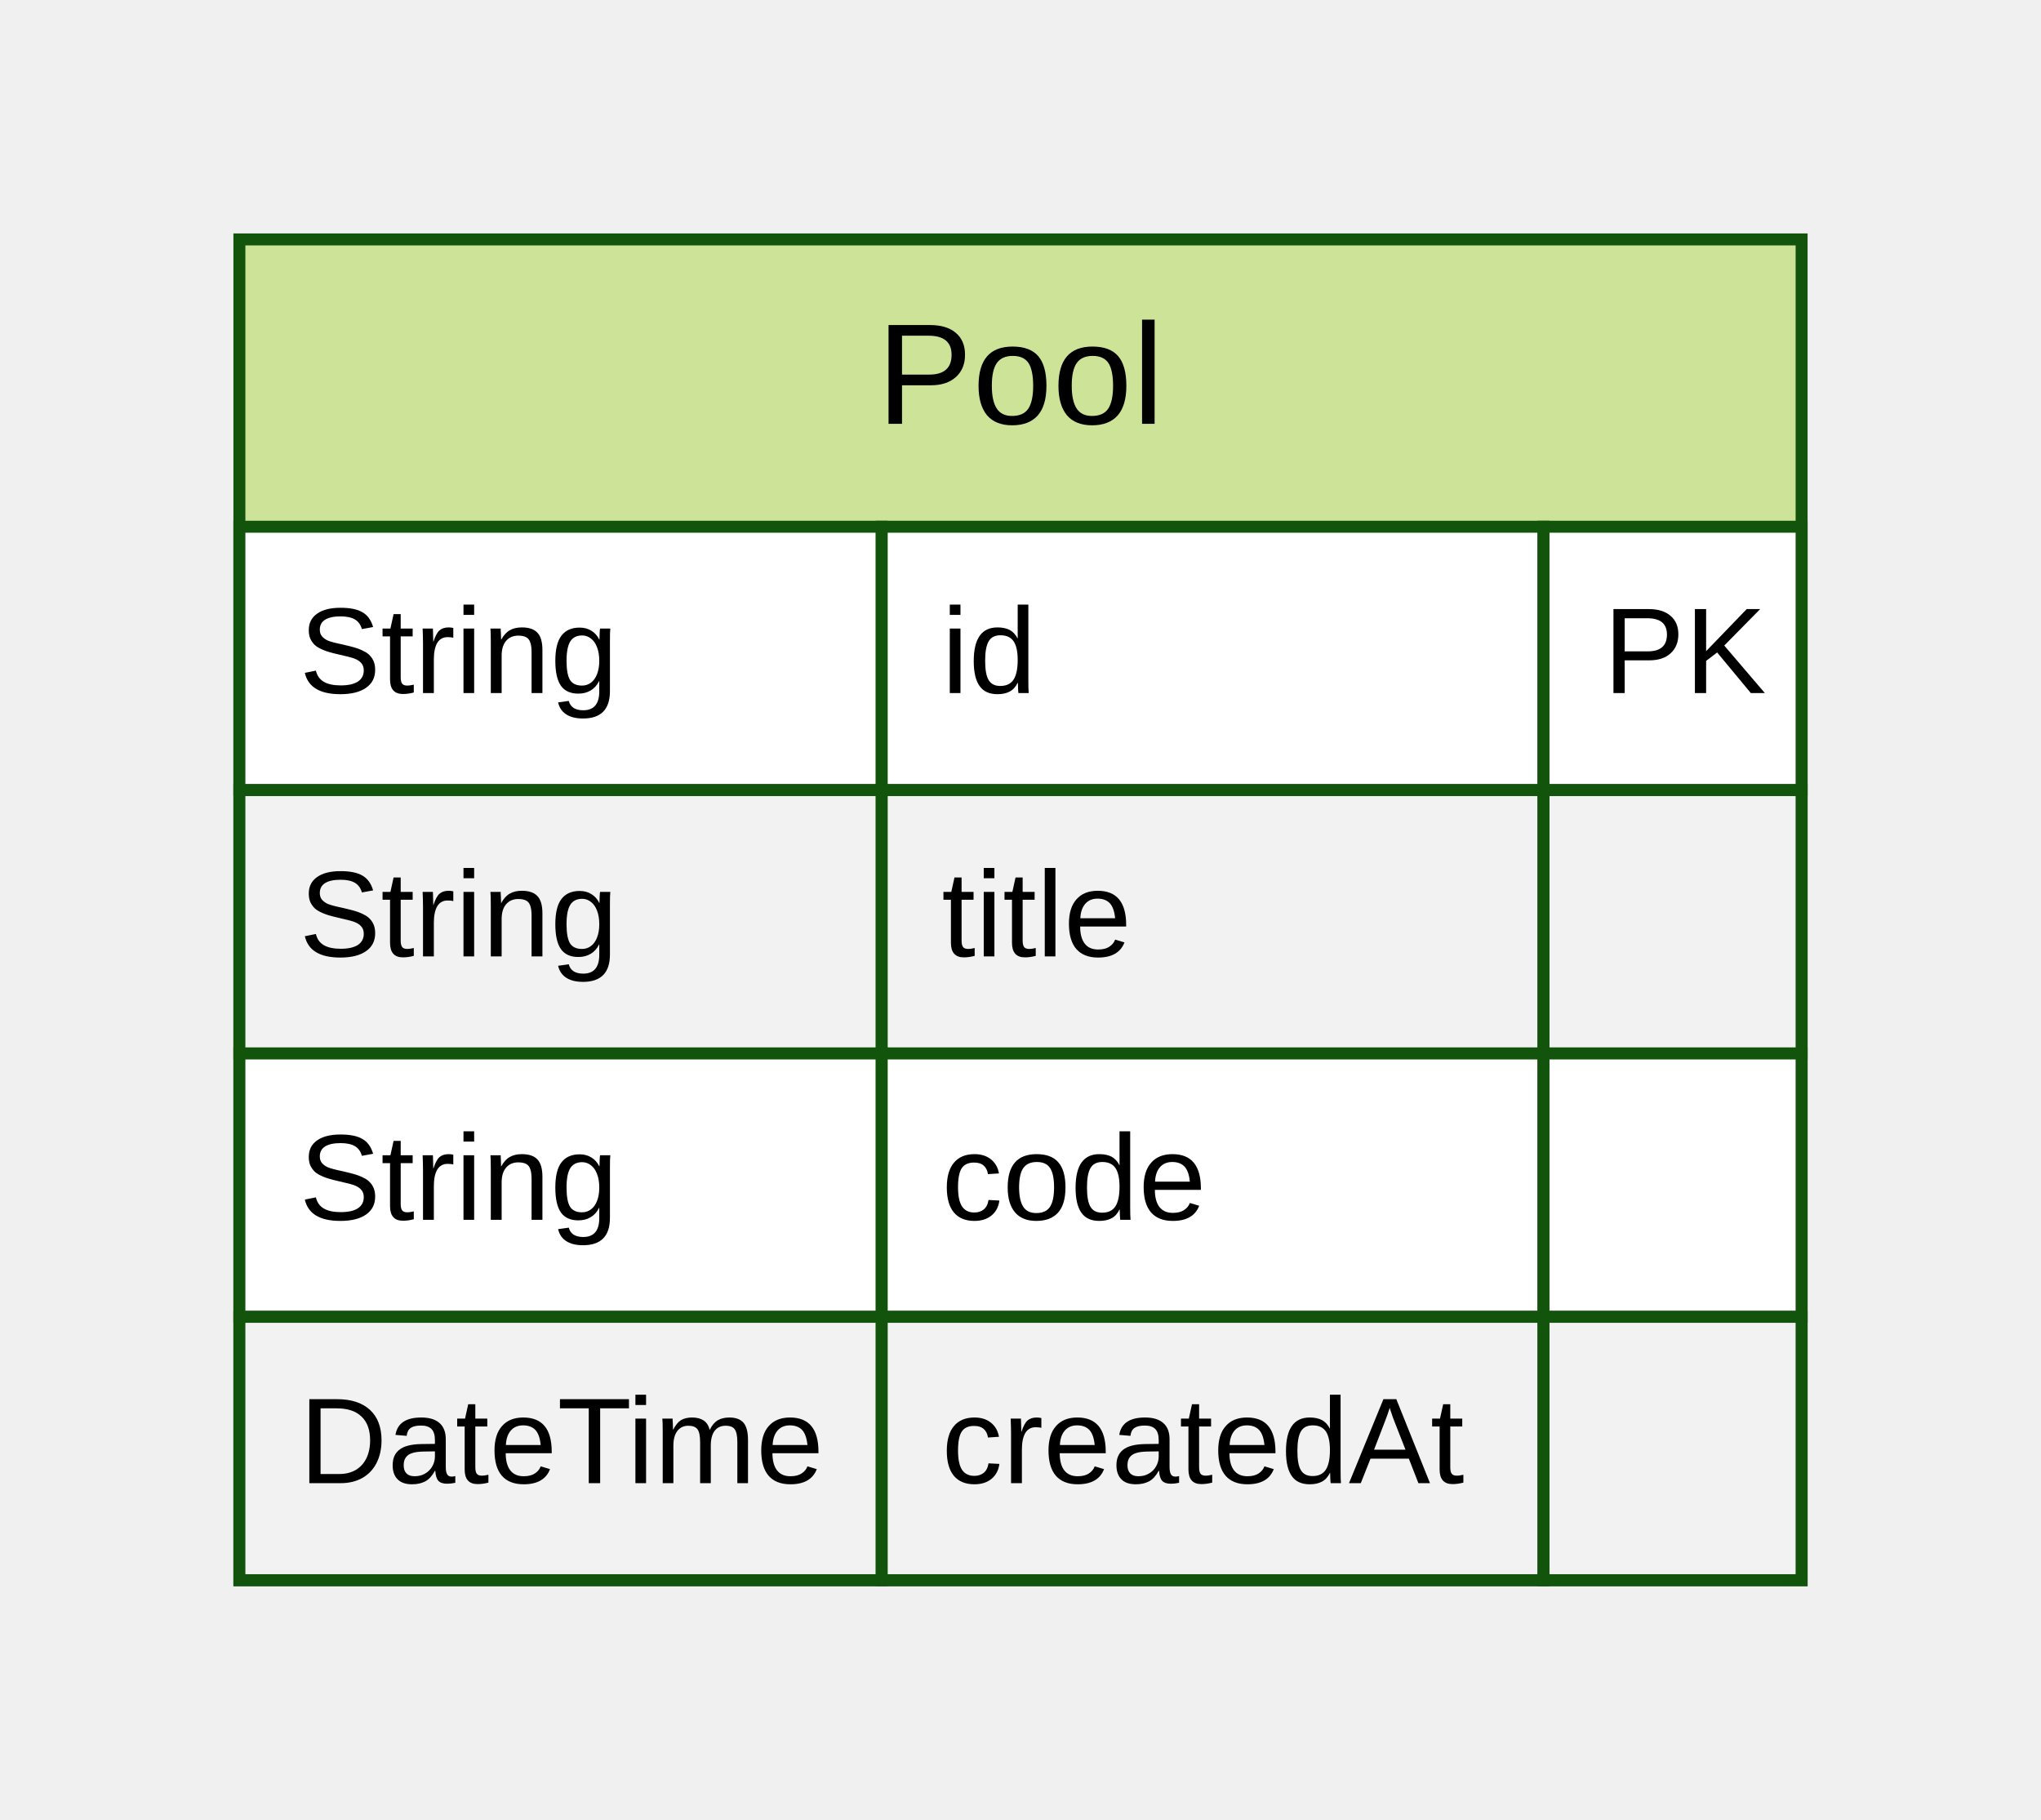
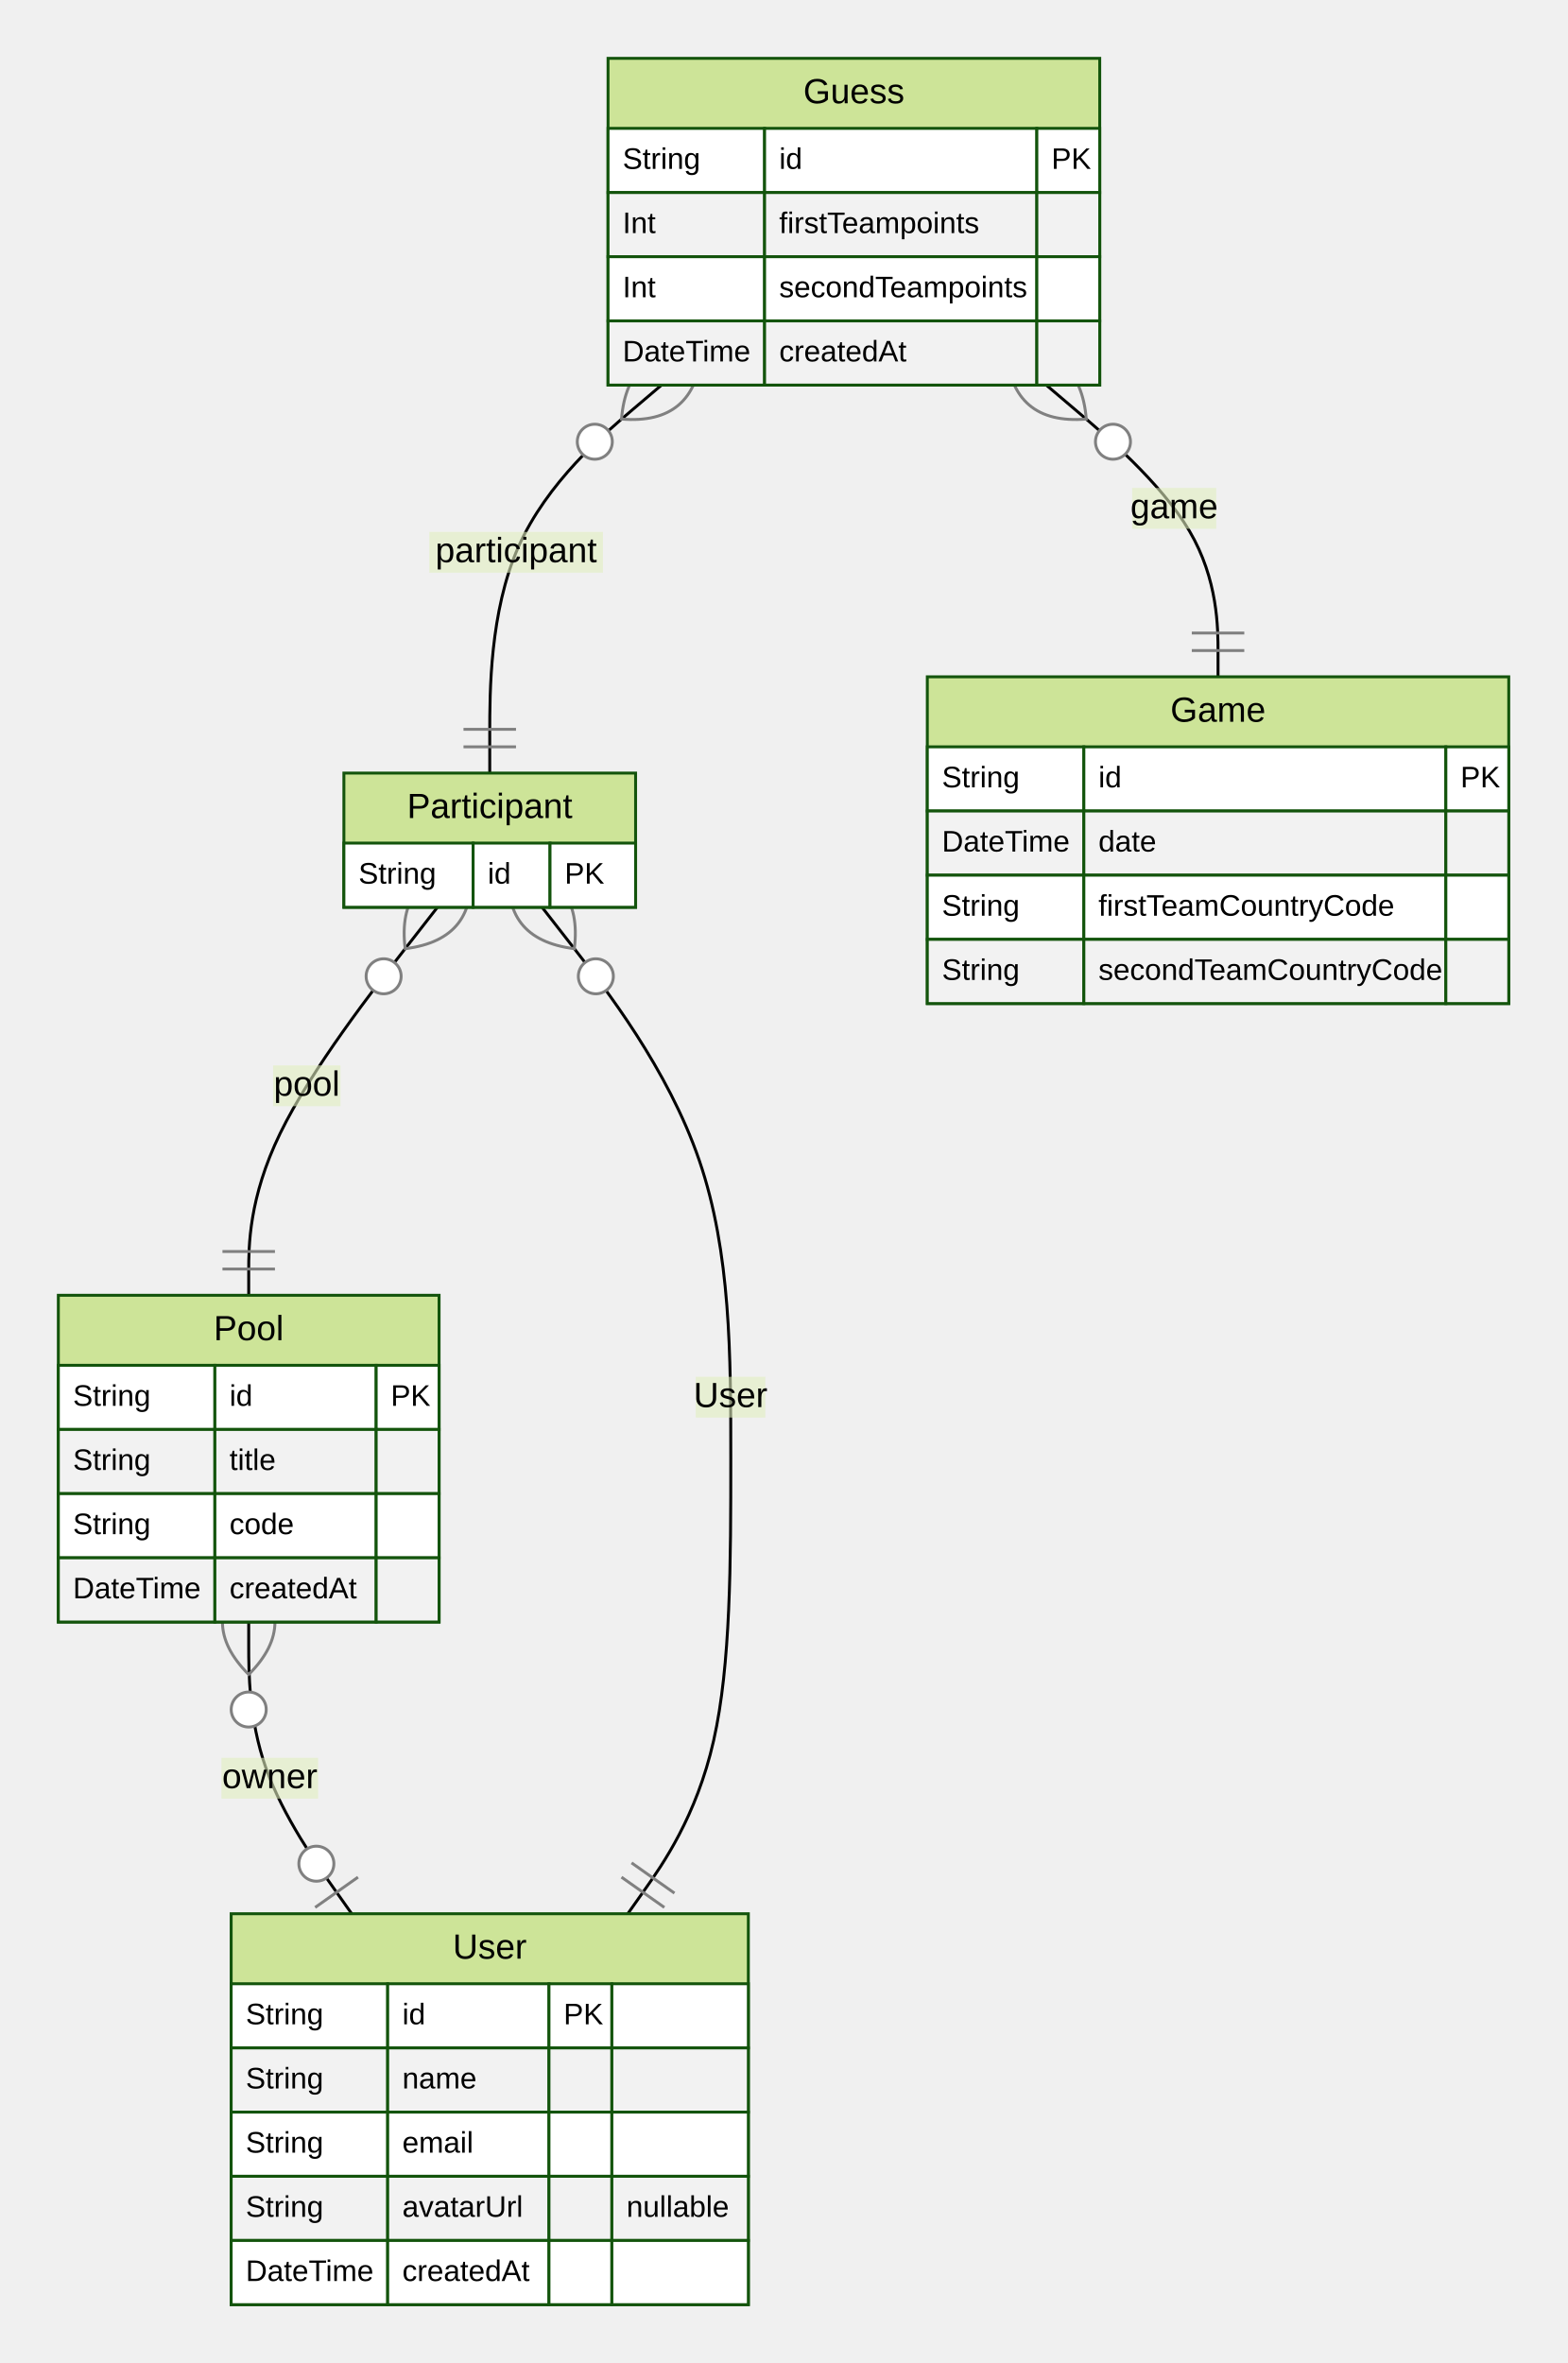
- <svg xmlns="http://www.w3.org/2000/svg" aria-labelledby="chart-title-mermaid-0 chart-desc-mermaid-0" role="img" viewBox="0 0 170.516 152" style="max-width: 170.516px; background-color: white;" width="100%" id="mermaid-0">
+ <svg xmlns="http://www.w3.org/2000/svg" aria-labelledby="chart-title-mermaid-0 chart-desc-mermaid-0" role="img" viewBox="0 0 537.207 810" style="max-width: 537.207px; background-color: white;" width="100%" id="mermaid-0">
  <style>#mermaid-0 {font-family:"trebuchet ms",verdana,arial,sans-serif;font-size:16px;fill:#000000;}#mermaid-0 .error-icon{fill:#552222;}#mermaid-0 .error-text{fill:#552222;stroke:#552222;}#mermaid-0 .edge-thickness-normal{stroke-width:2px;}#mermaid-0 .edge-thickness-thick{stroke-width:3.5px;}#mermaid-0 .edge-pattern-solid{stroke-dasharray:0;}#mermaid-0 .edge-pattern-dashed{stroke-dasharray:3;}#mermaid-0 .edge-pattern-dotted{stroke-dasharray:2;}#mermaid-0 .marker{fill:#000000;stroke:#000000;}#mermaid-0 .marker.cross{stroke:#000000;}#mermaid-0 svg{font-family:"trebuchet ms",verdana,arial,sans-serif;font-size:16px;}#mermaid-0 .entityBox{fill:#cde498;stroke:#13540c;}#mermaid-0 .attributeBoxOdd{fill:#ffffff;stroke:#13540c;}#mermaid-0 .attributeBoxEven{fill:#f2f2f2;stroke:#13540c;}#mermaid-0 .relationshipLabelBox{fill:hsl(78.158, 58.462%, 84.51%);opacity:0.7;background-color:hsl(78.158, 58.462%, 84.51%);}#mermaid-0 .relationshipLabelBox rect{opacity:0.5;}#mermaid-0 .relationshipLine{stroke:#000000;}#mermaid-0 :root{--mermaid-font-family:"trebuchet ms",verdana,arial,sans-serif;}</style>
  <g />
  <defs>
    <marker orient="auto" markerHeight="18" markerWidth="18" refY="9" refX="0" id="ONLY_ONE_START">
      <path d="M9,0 L9,18 M15,0 L15,18" fill="none" stroke="gray" />
    </marker>
  </defs>
  <defs>
    <marker orient="auto" markerHeight="18" markerWidth="18" refY="9" refX="18" id="ONLY_ONE_END">
      <path d="M3,0 L3,18 M9,0 L9,18" fill="none" stroke="gray" />
    </marker>
  </defs>
  <defs>
    <marker orient="auto" markerHeight="18" markerWidth="30" refY="9" refX="0" id="ZERO_OR_ONE_START">
      <circle r="6" cy="9" cx="21" fill="white" stroke="gray" />
      <path d="M9,0 L9,18" fill="none" stroke="gray" />
    </marker>
  </defs>
  <defs>
    <marker orient="auto" markerHeight="18" markerWidth="30" refY="9" refX="30" id="ZERO_OR_ONE_END">
      <circle r="6" cy="9" cx="9" fill="white" stroke="gray" />
      <path d="M21,0 L21,18" fill="none" stroke="gray" />
    </marker>
  </defs>
  <defs>
    <marker orient="auto" markerHeight="36" markerWidth="45" refY="18" refX="18" id="ONE_OR_MORE_START">
      <path d="M0,18 Q 18,0 36,18 Q 18,36 0,18 M42,9 L42,27" fill="none" stroke="gray" />
    </marker>
  </defs>
  <defs>
    <marker orient="auto" markerHeight="36" markerWidth="45" refY="18" refX="27" id="ONE_OR_MORE_END">
      <path d="M3,9 L3,27 M9,18 Q27,0 45,18 Q27,36 9,18" fill="none" stroke="gray" />
    </marker>
  </defs>
  <defs>
    <marker orient="auto" markerHeight="36" markerWidth="57" refY="18" refX="18" id="ZERO_OR_MORE_START">
      <circle r="6" cy="18" cx="48" fill="white" stroke="gray" />
      <path d="M0,18 Q18,0 36,18 Q18,36 0,18" fill="none" stroke="gray" />
    </marker>
  </defs>
  <defs>
    <marker orient="auto" markerHeight="36" markerWidth="57" refY="18" refX="39" id="ZERO_OR_MORE_END">
      <circle r="6" cy="18" cx="9" fill="white" stroke="gray" />
      <path d="M21,18 Q39,0 57,18 Q39,36 21,18" fill="none" stroke="gray" />
    </marker>
  </defs>
-   <g transform="translate(20,20 )" id="Pool">
+   <path marker-start="url(#ZERO_OR_MORE_START)" marker-end="url(#ZERO_OR_ONE_END)" fill="none" stroke="gray" d="M85.258,556L85.258,564.333C85.258,572.667,85.258,589.333,91.143,606C97.028,622.667,108.799,639.333,114.684,647.667L120.569,656" class="er relationshipLine" />
+   <path marker-start="url(#ZERO_OR_MORE_START)" marker-end="url(#ONLY_ONE_END)" fill="none" stroke="gray" d="M185.816,311L196.599,324.833C207.382,338.667,228.949,366.333,239.732,397.833C250.516,429.333,250.516,464.667,250.516,500C250.516,535.333,250.516,570.667,244.63,596.667C238.745,622.667,226.975,639.333,221.089,647.667L215.204,656" class="er relationshipLine" />
+   <path marker-start="url(#ZERO_OR_MORE_START)" marker-end="url(#ONLY_ONE_END)" fill="none" stroke="gray" d="M149.958,311L139.174,324.833C128.391,338.667,106.824,366.333,96.041,388.5C85.258,410.667,85.258,427.333,85.258,435.667L85.258,444" class="er relationshipLine" />
+   <path marker-start="url(#ZERO_OR_MORE_START)" marker-end="url(#ONLY_ONE_END)" fill="none" stroke="gray" d="M358.665,132L368.478,140.333C378.292,148.667,397.92,165.333,407.733,182C417.547,198.667,417.547,215.333,417.547,223.667L417.547,232" class="er relationshipLine" />
+   <path marker-start="url(#ZERO_OR_MORE_START)" marker-end="url(#ONLY_ONE_END)" fill="none" stroke="gray" d="M226.769,132L216.955,140.333C207.141,148.667,187.514,165.333,177.7,187.5C167.887,209.667,167.887,237.333,167.887,251.167L167.887,265" class="er relationshipLine" />
+   <g transform="translate(20,444 )" id="Pool">
    <rect height="112" width="130.516" y="0" x="0" stroke="gray" fill-opacity="100%" fill="honeydew" class="er entityBox" />
    <text transform="translate(65.25781,12)" style="font-family: &quot;trebuchet ms&quot;, verdana, arial, sans-serif;; font-size: 12px" text-anchor="middle" dominant-baseline="middle" y="0" x="0" id="entity-Pool" class="er entityLabel">Pool</text>
    <rect height="22" width="53.664" y="24" x="0" stroke="gray" fill-opacity="100%" fill="honeydew" class="er attributeBoxOdd" />
    <text transform="translate(5,35)" style="font-family: &quot;trebuchet ms&quot;, verdana, arial, sans-serif;; font-size: 10.2px" text-anchor="left" dominant-baseline="middle" y="0" x="0" id="entity-Pool-attr-1-type" class="er entityLabel">String</text>
    <rect height="22" width="55.289" y="24" x="53.664" stroke="gray" fill-opacity="100%" fill="honeydew" class="er attributeBoxOdd" />
    <text transform="translate(58.66406,35)" style="font-family: &quot;trebuchet ms&quot;, verdana, arial, sans-serif;; font-size: 10.2px" text-anchor="left" dominant-baseline="middle" y="0" x="0" id="entity-Pool-attr-1-name" class="er entityLabel">id</text>
    <rect height="22" width="21.562" y="24" x="108.953" stroke="gray" fill-opacity="100%" fill="honeydew" class="er attributeBoxOdd" />
    <text transform="translate(113.9531,35)" style="font-family: &quot;trebuchet ms&quot;, verdana, arial, sans-serif;; font-size: 10.2px" text-anchor="left" dominant-baseline="middle" y="0" x="0" id="entity-Pool-attr-1-key" class="er entityLabel">PK</text>
    <rect height="22" width="53.664" y="46" x="0" stroke="gray" fill-opacity="100%" fill="honeydew" class="er attributeBoxEven" />
    <text transform="translate(5,57)" style="font-family: &quot;trebuchet ms&quot;, verdana, arial, sans-serif;; font-size: 10.2px" text-anchor="left" dominant-baseline="middle" y="0" x="0" id="entity-Pool-attr-2-type" class="er entityLabel">String</text>
    <rect height="22" width="55.289" y="46" x="53.664" stroke="gray" fill-opacity="100%" fill="honeydew" class="er attributeBoxEven" />
    <text transform="translate(58.66406,57)" style="font-family: &quot;trebuchet ms&quot;, verdana, arial, sans-serif;; font-size: 10.2px" text-anchor="left" dominant-baseline="middle" y="0" x="0" id="entity-Pool-attr-2-name" class="er entityLabel">title</text>
    <rect height="22" width="21.562" y="46" x="108.953" stroke="gray" fill-opacity="100%" fill="honeydew" class="er attributeBoxEven" />
    <text transform="translate(113.9531,57)" style="font-family: &quot;trebuchet ms&quot;, verdana, arial, sans-serif;; font-size: 10.2px" text-anchor="left" dominant-baseline="middle" y="0" x="0" id="entity-Pool-attr-2-key" class="er entityLabel" />
    <rect height="22" width="53.664" y="68" x="0" stroke="gray" fill-opacity="100%" fill="honeydew" class="er attributeBoxOdd" />
    <text transform="translate(5,79)" style="font-family: &quot;trebuchet ms&quot;, verdana, arial, sans-serif;; font-size: 10.2px" text-anchor="left" dominant-baseline="middle" y="0" x="0" id="entity-Pool-attr-3-type" class="er entityLabel">String</text>
    <rect height="22" width="55.289" y="68" x="53.664" stroke="gray" fill-opacity="100%" fill="honeydew" class="er attributeBoxOdd" />
    <text transform="translate(58.66406,79)" style="font-family: &quot;trebuchet ms&quot;, verdana, arial, sans-serif;; font-size: 10.2px" text-anchor="left" dominant-baseline="middle" y="0" x="0" id="entity-Pool-attr-3-name" class="er entityLabel">code</text>
    <rect height="22" width="21.562" y="68" x="108.953" stroke="gray" fill-opacity="100%" fill="honeydew" class="er attributeBoxOdd" />
    <text transform="translate(113.9531,79)" style="font-family: &quot;trebuchet ms&quot;, verdana, arial, sans-serif;; font-size: 10.2px" text-anchor="left" dominant-baseline="middle" y="0" x="0" id="entity-Pool-attr-3-key" class="er entityLabel" />
    <rect height="22" width="53.664" y="90" x="0" stroke="gray" fill-opacity="100%" fill="honeydew" class="er attributeBoxEven" />
    <text transform="translate(5,101)" style="font-family: &quot;trebuchet ms&quot;, verdana, arial, sans-serif;; font-size: 10.2px" text-anchor="left" dominant-baseline="middle" y="0" x="0" id="entity-Pool-attr-4-type" class="er entityLabel">DateTime</text>
    <rect height="22" width="55.289" y="90" x="53.664" stroke="gray" fill-opacity="100%" fill="honeydew" class="er attributeBoxEven" />
    <text transform="translate(58.66406,101)" style="font-family: &quot;trebuchet ms&quot;, verdana, arial, sans-serif;; font-size: 10.2px" text-anchor="left" dominant-baseline="middle" y="0" x="0" id="entity-Pool-attr-4-name" class="er entityLabel">createdAt</text>
    <rect height="22" width="21.562" y="90" x="108.953" stroke="gray" fill-opacity="100%" fill="honeydew" class="er attributeBoxEven" />
    <text transform="translate(113.9531,101)" style="font-family: &quot;trebuchet ms&quot;, verdana, arial, sans-serif;; font-size: 10.2px" text-anchor="left" dominant-baseline="middle" y="0" x="0" id="entity-Pool-attr-4-key" class="er entityLabel" />
  </g>
+   <g transform="translate(117.8867,265 )" id="Participant">
+     <rect height="46" width="100" y="0" x="0" stroke="gray" fill-opacity="100%" fill="honeydew" class="er entityBox" />
+     <text transform="translate(50,12)" style="font-family: &quot;trebuchet ms&quot;, verdana, arial, sans-serif;; font-size: 12px" text-anchor="middle" dominant-baseline="middle" y="0" x="0" id="entity-Participant" class="er entityLabel">Participant</text>
+     <rect height="22" width="44.297" y="24" x="0" stroke="gray" fill-opacity="100%" fill="honeydew" class="er attributeBoxOdd" />
+     <text transform="translate(5,35)" style="font-family: &quot;trebuchet ms&quot;, verdana, arial, sans-serif;; font-size: 10.2px" text-anchor="left" dominant-baseline="middle" y="0" x="0" id="entity-Participant-attr-1-type" class="er entityLabel">String</text>
+     <rect height="22" width="26.367" y="24" x="44.297" stroke="gray" fill-opacity="100%" fill="honeydew" class="er attributeBoxOdd" />
+     <text transform="translate(49.29688,35)" style="font-family: &quot;trebuchet ms&quot;, verdana, arial, sans-serif;; font-size: 10.2px" text-anchor="left" dominant-baseline="middle" y="0" x="0" id="entity-Participant-attr-1-name" class="er entityLabel">id</text>
+     <rect height="22" width="29.336" y="24" x="70.664" stroke="gray" fill-opacity="100%" fill="honeydew" class="er attributeBoxOdd" />
+     <text transform="translate(75.66406,35)" style="font-family: &quot;trebuchet ms&quot;, verdana, arial, sans-serif;; font-size: 10.2px" text-anchor="left" dominant-baseline="middle" y="0" x="0" id="entity-Participant-attr-1-key" class="er entityLabel">PK</text>
+   </g>
+   <g transform="translate(79.23828,656 )" id="User">
+     <rect height="134" width="177.297" y="0" x="0" stroke="gray" fill-opacity="100%" fill="honeydew" class="er entityBox" />
+     <text transform="translate(88.64844,12)" style="font-family: &quot;trebuchet ms&quot;, verdana, arial, sans-serif;; font-size: 12px" text-anchor="middle" dominant-baseline="middle" y="0" x="0" id="entity-User" class="er entityLabel">User</text>
+     <rect height="22" width="53.664" y="24" x="0" stroke="gray" fill-opacity="100%" fill="honeydew" class="er attributeBoxOdd" />
+     <text transform="translate(5,35)" style="font-family: &quot;trebuchet ms&quot;, verdana, arial, sans-serif;; font-size: 10.2px" text-anchor="left" dominant-baseline="middle" y="0" x="0" id="entity-User-attr-1-type" class="er entityLabel">String</text>
+     <rect height="22" width="55.289" y="24" x="53.664" stroke="gray" fill-opacity="100%" fill="honeydew" class="er attributeBoxOdd" />
+     <text transform="translate(58.66406,35)" style="font-family: &quot;trebuchet ms&quot;, verdana, arial, sans-serif;; font-size: 10.2px" text-anchor="left" dominant-baseline="middle" y="0" x="0" id="entity-User-attr-1-name" class="er entityLabel">id</text>
+     <rect height="22" width="21.562" y="24" x="108.953" stroke="gray" fill-opacity="100%" fill="honeydew" class="er attributeBoxOdd" />
+     <text transform="translate(113.9531,35)" style="font-family: &quot;trebuchet ms&quot;, verdana, arial, sans-serif;; font-size: 10.2px" text-anchor="left" dominant-baseline="middle" y="0" x="0" id="entity-User-attr-1-key" class="er entityLabel">PK</text>
+     <rect height="22" width="46.781" y="24" x="130.516" stroke="gray" fill-opacity="100%" fill="honeydew" class="er attributeBoxOdd" />
+     <text transform="translate(135.5156,35)" style="font-family: &quot;trebuchet ms&quot;, verdana, arial, sans-serif;; font-size: 10.2px" text-anchor="left" dominant-baseline="middle" y="0" x="0" id="entity-User-attr-1-comment" class="er entityLabel" />
+     <rect height="22" width="53.664" y="46" x="0" stroke="gray" fill-opacity="100%" fill="honeydew" class="er attributeBoxEven" />
+     <text transform="translate(5,57)" style="font-family: &quot;trebuchet ms&quot;, verdana, arial, sans-serif;; font-size: 10.2px" text-anchor="left" dominant-baseline="middle" y="0" x="0" id="entity-User-attr-2-type" class="er entityLabel">String</text>
+     <rect height="22" width="55.289" y="46" x="53.664" stroke="gray" fill-opacity="100%" fill="honeydew" class="er attributeBoxEven" />
+     <text transform="translate(58.66406,57)" style="font-family: &quot;trebuchet ms&quot;, verdana, arial, sans-serif;; font-size: 10.2px" text-anchor="left" dominant-baseline="middle" y="0" x="0" id="entity-User-attr-2-name" class="er entityLabel">name</text>
+     <rect height="22" width="21.562" y="46" x="108.953" stroke="gray" fill-opacity="100%" fill="honeydew" class="er attributeBoxEven" />
+     <text transform="translate(113.9531,57)" style="font-family: &quot;trebuchet ms&quot;, verdana, arial, sans-serif;; font-size: 10.2px" text-anchor="left" dominant-baseline="middle" y="0" x="0" id="entity-User-attr-2-key" class="er entityLabel" />
+     <rect height="22" width="46.781" y="46" x="130.516" stroke="gray" fill-opacity="100%" fill="honeydew" class="er attributeBoxEven" />
+     <text transform="translate(135.5156,57)" style="font-family: &quot;trebuchet ms&quot;, verdana, arial, sans-serif;; font-size: 10.2px" text-anchor="left" dominant-baseline="middle" y="0" x="0" id="entity-User-attr-2-comment" class="er entityLabel" />
+     <rect height="22" width="53.664" y="68" x="0" stroke="gray" fill-opacity="100%" fill="honeydew" class="er attributeBoxOdd" />
+     <text transform="translate(5,79)" style="font-family: &quot;trebuchet ms&quot;, verdana, arial, sans-serif;; font-size: 10.2px" text-anchor="left" dominant-baseline="middle" y="0" x="0" id="entity-User-attr-3-type" class="er entityLabel">String</text>
+     <rect height="22" width="55.289" y="68" x="53.664" stroke="gray" fill-opacity="100%" fill="honeydew" class="er attributeBoxOdd" />
+     <text transform="translate(58.66406,79)" style="font-family: &quot;trebuchet ms&quot;, verdana, arial, sans-serif;; font-size: 10.2px" text-anchor="left" dominant-baseline="middle" y="0" x="0" id="entity-User-attr-3-name" class="er entityLabel">email</text>
+     <rect height="22" width="21.562" y="68" x="108.953" stroke="gray" fill-opacity="100%" fill="honeydew" class="er attributeBoxOdd" />
+     <text transform="translate(113.9531,79)" style="font-family: &quot;trebuchet ms&quot;, verdana, arial, sans-serif;; font-size: 10.2px" text-anchor="left" dominant-baseline="middle" y="0" x="0" id="entity-User-attr-3-key" class="er entityLabel" />
+     <rect height="22" width="46.781" y="68" x="130.516" stroke="gray" fill-opacity="100%" fill="honeydew" class="er attributeBoxOdd" />
+     <text transform="translate(135.5156,79)" style="font-family: &quot;trebuchet ms&quot;, verdana, arial, sans-serif;; font-size: 10.2px" text-anchor="left" dominant-baseline="middle" y="0" x="0" id="entity-User-attr-3-comment" class="er entityLabel" />
+     <rect height="22" width="53.664" y="90" x="0" stroke="gray" fill-opacity="100%" fill="honeydew" class="er attributeBoxEven" />
+     <text transform="translate(5,101)" style="font-family: &quot;trebuchet ms&quot;, verdana, arial, sans-serif;; font-size: 10.2px" text-anchor="left" dominant-baseline="middle" y="0" x="0" id="entity-User-attr-4-type" class="er entityLabel">String</text>
+     <rect height="22" width="55.289" y="90" x="53.664" stroke="gray" fill-opacity="100%" fill="honeydew" class="er attributeBoxEven" />
+     <text transform="translate(58.66406,101)" style="font-family: &quot;trebuchet ms&quot;, verdana, arial, sans-serif;; font-size: 10.2px" text-anchor="left" dominant-baseline="middle" y="0" x="0" id="entity-User-attr-4-name" class="er entityLabel">avatarUrl</text>
+     <rect height="22" width="21.562" y="90" x="108.953" stroke="gray" fill-opacity="100%" fill="honeydew" class="er attributeBoxEven" />
+     <text transform="translate(113.9531,101)" style="font-family: &quot;trebuchet ms&quot;, verdana, arial, sans-serif;; font-size: 10.2px" text-anchor="left" dominant-baseline="middle" y="0" x="0" id="entity-User-attr-4-key" class="er entityLabel" />
+     <rect height="22" width="46.781" y="90" x="130.516" stroke="gray" fill-opacity="100%" fill="honeydew" class="er attributeBoxEven" />
+     <text transform="translate(135.5156,101)" style="font-family: &quot;trebuchet ms&quot;, verdana, arial, sans-serif;; font-size: 10.2px" text-anchor="left" dominant-baseline="middle" y="0" x="0" id="entity-User-attr-4-comment" class="er entityLabel">nullable</text>
+     <rect height="22" width="53.664" y="112" x="0" stroke="gray" fill-opacity="100%" fill="honeydew" class="er attributeBoxOdd" />
+     <text transform="translate(5,123)" style="font-family: &quot;trebuchet ms&quot;, verdana, arial, sans-serif;; font-size: 10.2px" text-anchor="left" dominant-baseline="middle" y="0" x="0" id="entity-User-attr-5-type" class="er entityLabel">DateTime</text>
+     <rect height="22" width="55.289" y="112" x="53.664" stroke="gray" fill-opacity="100%" fill="honeydew" class="er attributeBoxOdd" />
+     <text transform="translate(58.66406,123)" style="font-family: &quot;trebuchet ms&quot;, verdana, arial, sans-serif;; font-size: 10.2px" text-anchor="left" dominant-baseline="middle" y="0" x="0" id="entity-User-attr-5-name" class="er entityLabel">createdAt</text>
+     <rect height="22" width="21.562" y="112" x="108.953" stroke="gray" fill-opacity="100%" fill="honeydew" class="er attributeBoxOdd" />
+     <text transform="translate(113.9531,123)" style="font-family: &quot;trebuchet ms&quot;, verdana, arial, sans-serif;; font-size: 10.2px" text-anchor="left" dominant-baseline="middle" y="0" x="0" id="entity-User-attr-5-key" class="er entityLabel" />
+     <rect height="22" width="46.781" y="112" x="130.516" stroke="gray" fill-opacity="100%" fill="honeydew" class="er attributeBoxOdd" />
+     <text transform="translate(135.5156,123)" style="font-family: &quot;trebuchet ms&quot;, verdana, arial, sans-serif;; font-size: 10.2px" text-anchor="left" dominant-baseline="middle" y="0" x="0" id="entity-User-attr-5-comment" class="er entityLabel" />
+   </g>
+   <g transform="translate(317.8867,232 )" id="Game">
+     <rect height="112" width="199.32" y="0" x="0" stroke="gray" fill-opacity="100%" fill="honeydew" class="er entityBox" />
+     <text transform="translate(99.66016,12)" style="font-family: &quot;trebuchet ms&quot;, verdana, arial, sans-serif;; font-size: 12px" text-anchor="middle" dominant-baseline="middle" y="0" x="0" id="entity-Game" class="er entityLabel">Game</text>
+     <rect height="22" width="53.664" y="24" x="0" stroke="gray" fill-opacity="100%" fill="honeydew" class="er attributeBoxOdd" />
+     <text transform="translate(5,35)" style="font-family: &quot;trebuchet ms&quot;, verdana, arial, sans-serif;; font-size: 10.2px" text-anchor="left" dominant-baseline="middle" y="0" x="0" id="entity-Game-attr-1-type" class="er entityLabel">String</text>
+     <rect height="22" width="124.094" y="24" x="53.664" stroke="gray" fill-opacity="100%" fill="honeydew" class="er attributeBoxOdd" />
+     <text transform="translate(58.66406,35)" style="font-family: &quot;trebuchet ms&quot;, verdana, arial, sans-serif;; font-size: 10.2px" text-anchor="left" dominant-baseline="middle" y="0" x="0" id="entity-Game-attr-1-name" class="er entityLabel">id</text>
+     <rect height="22" width="21.562" y="24" x="177.758" stroke="gray" fill-opacity="100%" fill="honeydew" class="er attributeBoxOdd" />
+     <text transform="translate(182.7578,35)" style="font-family: &quot;trebuchet ms&quot;, verdana, arial, sans-serif;; font-size: 10.2px" text-anchor="left" dominant-baseline="middle" y="0" x="0" id="entity-Game-attr-1-key" class="er entityLabel">PK</text>
+     <rect height="22" width="53.664" y="46" x="0" stroke="gray" fill-opacity="100%" fill="honeydew" class="er attributeBoxEven" />
+     <text transform="translate(5,57)" style="font-family: &quot;trebuchet ms&quot;, verdana, arial, sans-serif;; font-size: 10.2px" text-anchor="left" dominant-baseline="middle" y="0" x="0" id="entity-Game-attr-2-type" class="er entityLabel">DateTime</text>
+     <rect height="22" width="124.094" y="46" x="53.664" stroke="gray" fill-opacity="100%" fill="honeydew" class="er attributeBoxEven" />
+     <text transform="translate(58.66406,57)" style="font-family: &quot;trebuchet ms&quot;, verdana, arial, sans-serif;; font-size: 10.2px" text-anchor="left" dominant-baseline="middle" y="0" x="0" id="entity-Game-attr-2-name" class="er entityLabel">date</text>
+     <rect height="22" width="21.562" y="46" x="177.758" stroke="gray" fill-opacity="100%" fill="honeydew" class="er attributeBoxEven" />
+     <text transform="translate(182.7578,57)" style="font-family: &quot;trebuchet ms&quot;, verdana, arial, sans-serif;; font-size: 10.2px" text-anchor="left" dominant-baseline="middle" y="0" x="0" id="entity-Game-attr-2-key" class="er entityLabel" />
+     <rect height="22" width="53.664" y="68" x="0" stroke="gray" fill-opacity="100%" fill="honeydew" class="er attributeBoxOdd" />
+     <text transform="translate(5,79)" style="font-family: &quot;trebuchet ms&quot;, verdana, arial, sans-serif;; font-size: 10.2px" text-anchor="left" dominant-baseline="middle" y="0" x="0" id="entity-Game-attr-3-type" class="er entityLabel">String</text>
+     <rect height="22" width="124.094" y="68" x="53.664" stroke="gray" fill-opacity="100%" fill="honeydew" class="er attributeBoxOdd" />
+     <text transform="translate(58.66406,79)" style="font-family: &quot;trebuchet ms&quot;, verdana, arial, sans-serif;; font-size: 10.2px" text-anchor="left" dominant-baseline="middle" y="0" x="0" id="entity-Game-attr-3-name" class="er entityLabel">firstTeamCountryCode</text>
+     <rect height="22" width="21.562" y="68" x="177.758" stroke="gray" fill-opacity="100%" fill="honeydew" class="er attributeBoxOdd" />
+     <text transform="translate(182.7578,79)" style="font-family: &quot;trebuchet ms&quot;, verdana, arial, sans-serif;; font-size: 10.2px" text-anchor="left" dominant-baseline="middle" y="0" x="0" id="entity-Game-attr-3-key" class="er entityLabel" />
+     <rect height="22" width="53.664" y="90" x="0" stroke="gray" fill-opacity="100%" fill="honeydew" class="er attributeBoxEven" />
+     <text transform="translate(5,101)" style="font-family: &quot;trebuchet ms&quot;, verdana, arial, sans-serif;; font-size: 10.2px" text-anchor="left" dominant-baseline="middle" y="0" x="0" id="entity-Game-attr-4-type" class="er entityLabel">String</text>
+     <rect height="22" width="124.094" y="90" x="53.664" stroke="gray" fill-opacity="100%" fill="honeydew" class="er attributeBoxEven" />
+     <text transform="translate(58.66406,101)" style="font-family: &quot;trebuchet ms&quot;, verdana, arial, sans-serif;; font-size: 10.2px" text-anchor="left" dominant-baseline="middle" y="0" x="0" id="entity-Game-attr-4-name" class="er entityLabel">secondTeamCountryCode</text>
+     <rect height="22" width="21.562" y="90" x="177.758" stroke="gray" fill-opacity="100%" fill="honeydew" class="er attributeBoxEven" />
+     <text transform="translate(182.7578,101)" style="font-family: &quot;trebuchet ms&quot;, verdana, arial, sans-serif;; font-size: 10.2px" text-anchor="left" dominant-baseline="middle" y="0" x="0" id="entity-Game-attr-4-key" class="er entityLabel" />
+   </g>
+   <g transform="translate(208.4395,20 )" id="Guess">
+     <rect height="112" width="168.555" y="0" x="0" stroke="gray" fill-opacity="100%" fill="honeydew" class="er entityBox" />
+     <text transform="translate(84.27734,12)" style="font-family: &quot;trebuchet ms&quot;, verdana, arial, sans-serif;; font-size: 12px" text-anchor="middle" dominant-baseline="middle" y="0" x="0" id="entity-Guess" class="er entityLabel">Guess</text>
+     <rect height="22" width="53.664" y="24" x="0" stroke="gray" fill-opacity="100%" fill="honeydew" class="er attributeBoxOdd" />
+     <text transform="translate(5,35)" style="font-family: &quot;trebuchet ms&quot;, verdana, arial, sans-serif;; font-size: 10.2px" text-anchor="left" dominant-baseline="middle" y="0" x="0" id="entity-Guess-attr-1-type" class="er entityLabel">String</text>
+     <rect height="22" width="93.328" y="24" x="53.664" stroke="gray" fill-opacity="100%" fill="honeydew" class="er attributeBoxOdd" />
+     <text transform="translate(58.66406,35)" style="font-family: &quot;trebuchet ms&quot;, verdana, arial, sans-serif;; font-size: 10.2px" text-anchor="left" dominant-baseline="middle" y="0" x="0" id="entity-Guess-attr-1-name" class="er entityLabel">id</text>
+     <rect height="22" width="21.562" y="24" x="146.992" stroke="gray" fill-opacity="100%" fill="honeydew" class="er attributeBoxOdd" />
+     <text transform="translate(151.9922,35)" style="font-family: &quot;trebuchet ms&quot;, verdana, arial, sans-serif;; font-size: 10.2px" text-anchor="left" dominant-baseline="middle" y="0" x="0" id="entity-Guess-attr-1-key" class="er entityLabel">PK</text>
+     <rect height="22" width="53.664" y="46" x="0" stroke="gray" fill-opacity="100%" fill="honeydew" class="er attributeBoxEven" />
+     <text transform="translate(5,57)" style="font-family: &quot;trebuchet ms&quot;, verdana, arial, sans-serif;; font-size: 10.2px" text-anchor="left" dominant-baseline="middle" y="0" x="0" id="entity-Guess-attr-2-type" class="er entityLabel">Int</text>
+     <rect height="22" width="93.328" y="46" x="53.664" stroke="gray" fill-opacity="100%" fill="honeydew" class="er attributeBoxEven" />
+     <text transform="translate(58.66406,57)" style="font-family: &quot;trebuchet ms&quot;, verdana, arial, sans-serif;; font-size: 10.2px" text-anchor="left" dominant-baseline="middle" y="0" x="0" id="entity-Guess-attr-2-name" class="er entityLabel">firstTeampoints</text>
+     <rect height="22" width="21.562" y="46" x="146.992" stroke="gray" fill-opacity="100%" fill="honeydew" class="er attributeBoxEven" />
+     <text transform="translate(151.9922,57)" style="font-family: &quot;trebuchet ms&quot;, verdana, arial, sans-serif;; font-size: 10.2px" text-anchor="left" dominant-baseline="middle" y="0" x="0" id="entity-Guess-attr-2-key" class="er entityLabel" />
+     <rect height="22" width="53.664" y="68" x="0" stroke="gray" fill-opacity="100%" fill="honeydew" class="er attributeBoxOdd" />
+     <text transform="translate(5,79)" style="font-family: &quot;trebuchet ms&quot;, verdana, arial, sans-serif;; font-size: 10.2px" text-anchor="left" dominant-baseline="middle" y="0" x="0" id="entity-Guess-attr-3-type" class="er entityLabel">Int</text>
+     <rect height="22" width="93.328" y="68" x="53.664" stroke="gray" fill-opacity="100%" fill="honeydew" class="er attributeBoxOdd" />
+     <text transform="translate(58.66406,79)" style="font-family: &quot;trebuchet ms&quot;, verdana, arial, sans-serif;; font-size: 10.2px" text-anchor="left" dominant-baseline="middle" y="0" x="0" id="entity-Guess-attr-3-name" class="er entityLabel">secondTeampoints</text>
+     <rect height="22" width="21.562" y="68" x="146.992" stroke="gray" fill-opacity="100%" fill="honeydew" class="er attributeBoxOdd" />
+     <text transform="translate(151.9922,79)" style="font-family: &quot;trebuchet ms&quot;, verdana, arial, sans-serif;; font-size: 10.2px" text-anchor="left" dominant-baseline="middle" y="0" x="0" id="entity-Guess-attr-3-key" class="er entityLabel" />
+     <rect height="22" width="53.664" y="90" x="0" stroke="gray" fill-opacity="100%" fill="honeydew" class="er attributeBoxEven" />
+     <text transform="translate(5,101)" style="font-family: &quot;trebuchet ms&quot;, verdana, arial, sans-serif;; font-size: 10.2px" text-anchor="left" dominant-baseline="middle" y="0" x="0" id="entity-Guess-attr-4-type" class="er entityLabel">DateTime</text>
+     <rect height="22" width="93.328" y="90" x="53.664" stroke="gray" fill-opacity="100%" fill="honeydew" class="er attributeBoxEven" />
+     <text transform="translate(58.66406,101)" style="font-family: &quot;trebuchet ms&quot;, verdana, arial, sans-serif;; font-size: 10.2px" text-anchor="left" dominant-baseline="middle" y="0" x="0" id="entity-Guess-attr-4-name" class="er entityLabel">createdAt</text>
+     <rect height="22" width="21.562" y="90" x="146.992" stroke="gray" fill-opacity="100%" fill="honeydew" class="er attributeBoxEven" />
+     <text transform="translate(151.9922,101)" style="font-family: &quot;trebuchet ms&quot;, verdana, arial, sans-serif;; font-size: 10.2px" text-anchor="left" dominant-baseline="middle" y="0" x="0" id="entity-Guess-attr-4-key" class="er entityLabel" />
+   </g>
+   <rect fill-opacity="85%" fill="white" height="14" width="33.141" y="602.546" x="75.911" class="er relationshipLabelBox" />
+   <text style="font-family: &quot;trebuchet ms&quot;, verdana, arial, sans-serif;; font-size: 12px" dominant-baseline="middle" text-anchor="middle" y="609.546" x="92.481" id="rel1" class="er relationshipLabel">owner</text>
+   <rect fill-opacity="85%" fill="white" height="14" width="23.852" y="471.925" x="238.504" class="er relationshipLabelBox" />
+   <text style="font-family: &quot;trebuchet ms&quot;, verdana, arial, sans-serif;; font-size: 12px" dominant-baseline="middle" text-anchor="middle" y="478.925" x="250.43" id="rel2" class="er relationshipLabel">User</text>
+   <rect fill-opacity="85%" fill="white" height="14" width="23.109" y="365.194" x="93.607" class="er relationshipLabelBox" />
+   <text style="font-family: &quot;trebuchet ms&quot;, verdana, arial, sans-serif;; font-size: 12px" dominant-baseline="middle" text-anchor="middle" y="372.194" x="105.162" id="rel3" class="er relationshipLabel">pool</text>
+   <rect fill-opacity="85%" fill="white" height="14" width="28.836" y="167.262" x="388.103" class="er relationshipLabelBox" />
+   <text style="font-family: &quot;trebuchet ms&quot;, verdana, arial, sans-serif;; font-size: 12px" dominant-baseline="middle" text-anchor="middle" y="174.262" x="402.521" id="rel4" class="er relationshipLabel">game</text>
+   <rect fill-opacity="85%" fill="white" height="14" width="59.508" y="182.313" x="147.17" class="er relationshipLabelBox" />
+   <text style="font-family: &quot;trebuchet ms&quot;, verdana, arial, sans-serif;; font-size: 12px" dominant-baseline="middle" text-anchor="middle" y="189.313" x="176.924" id="rel5" class="er relationshipLabel">participant</text>
</svg>
